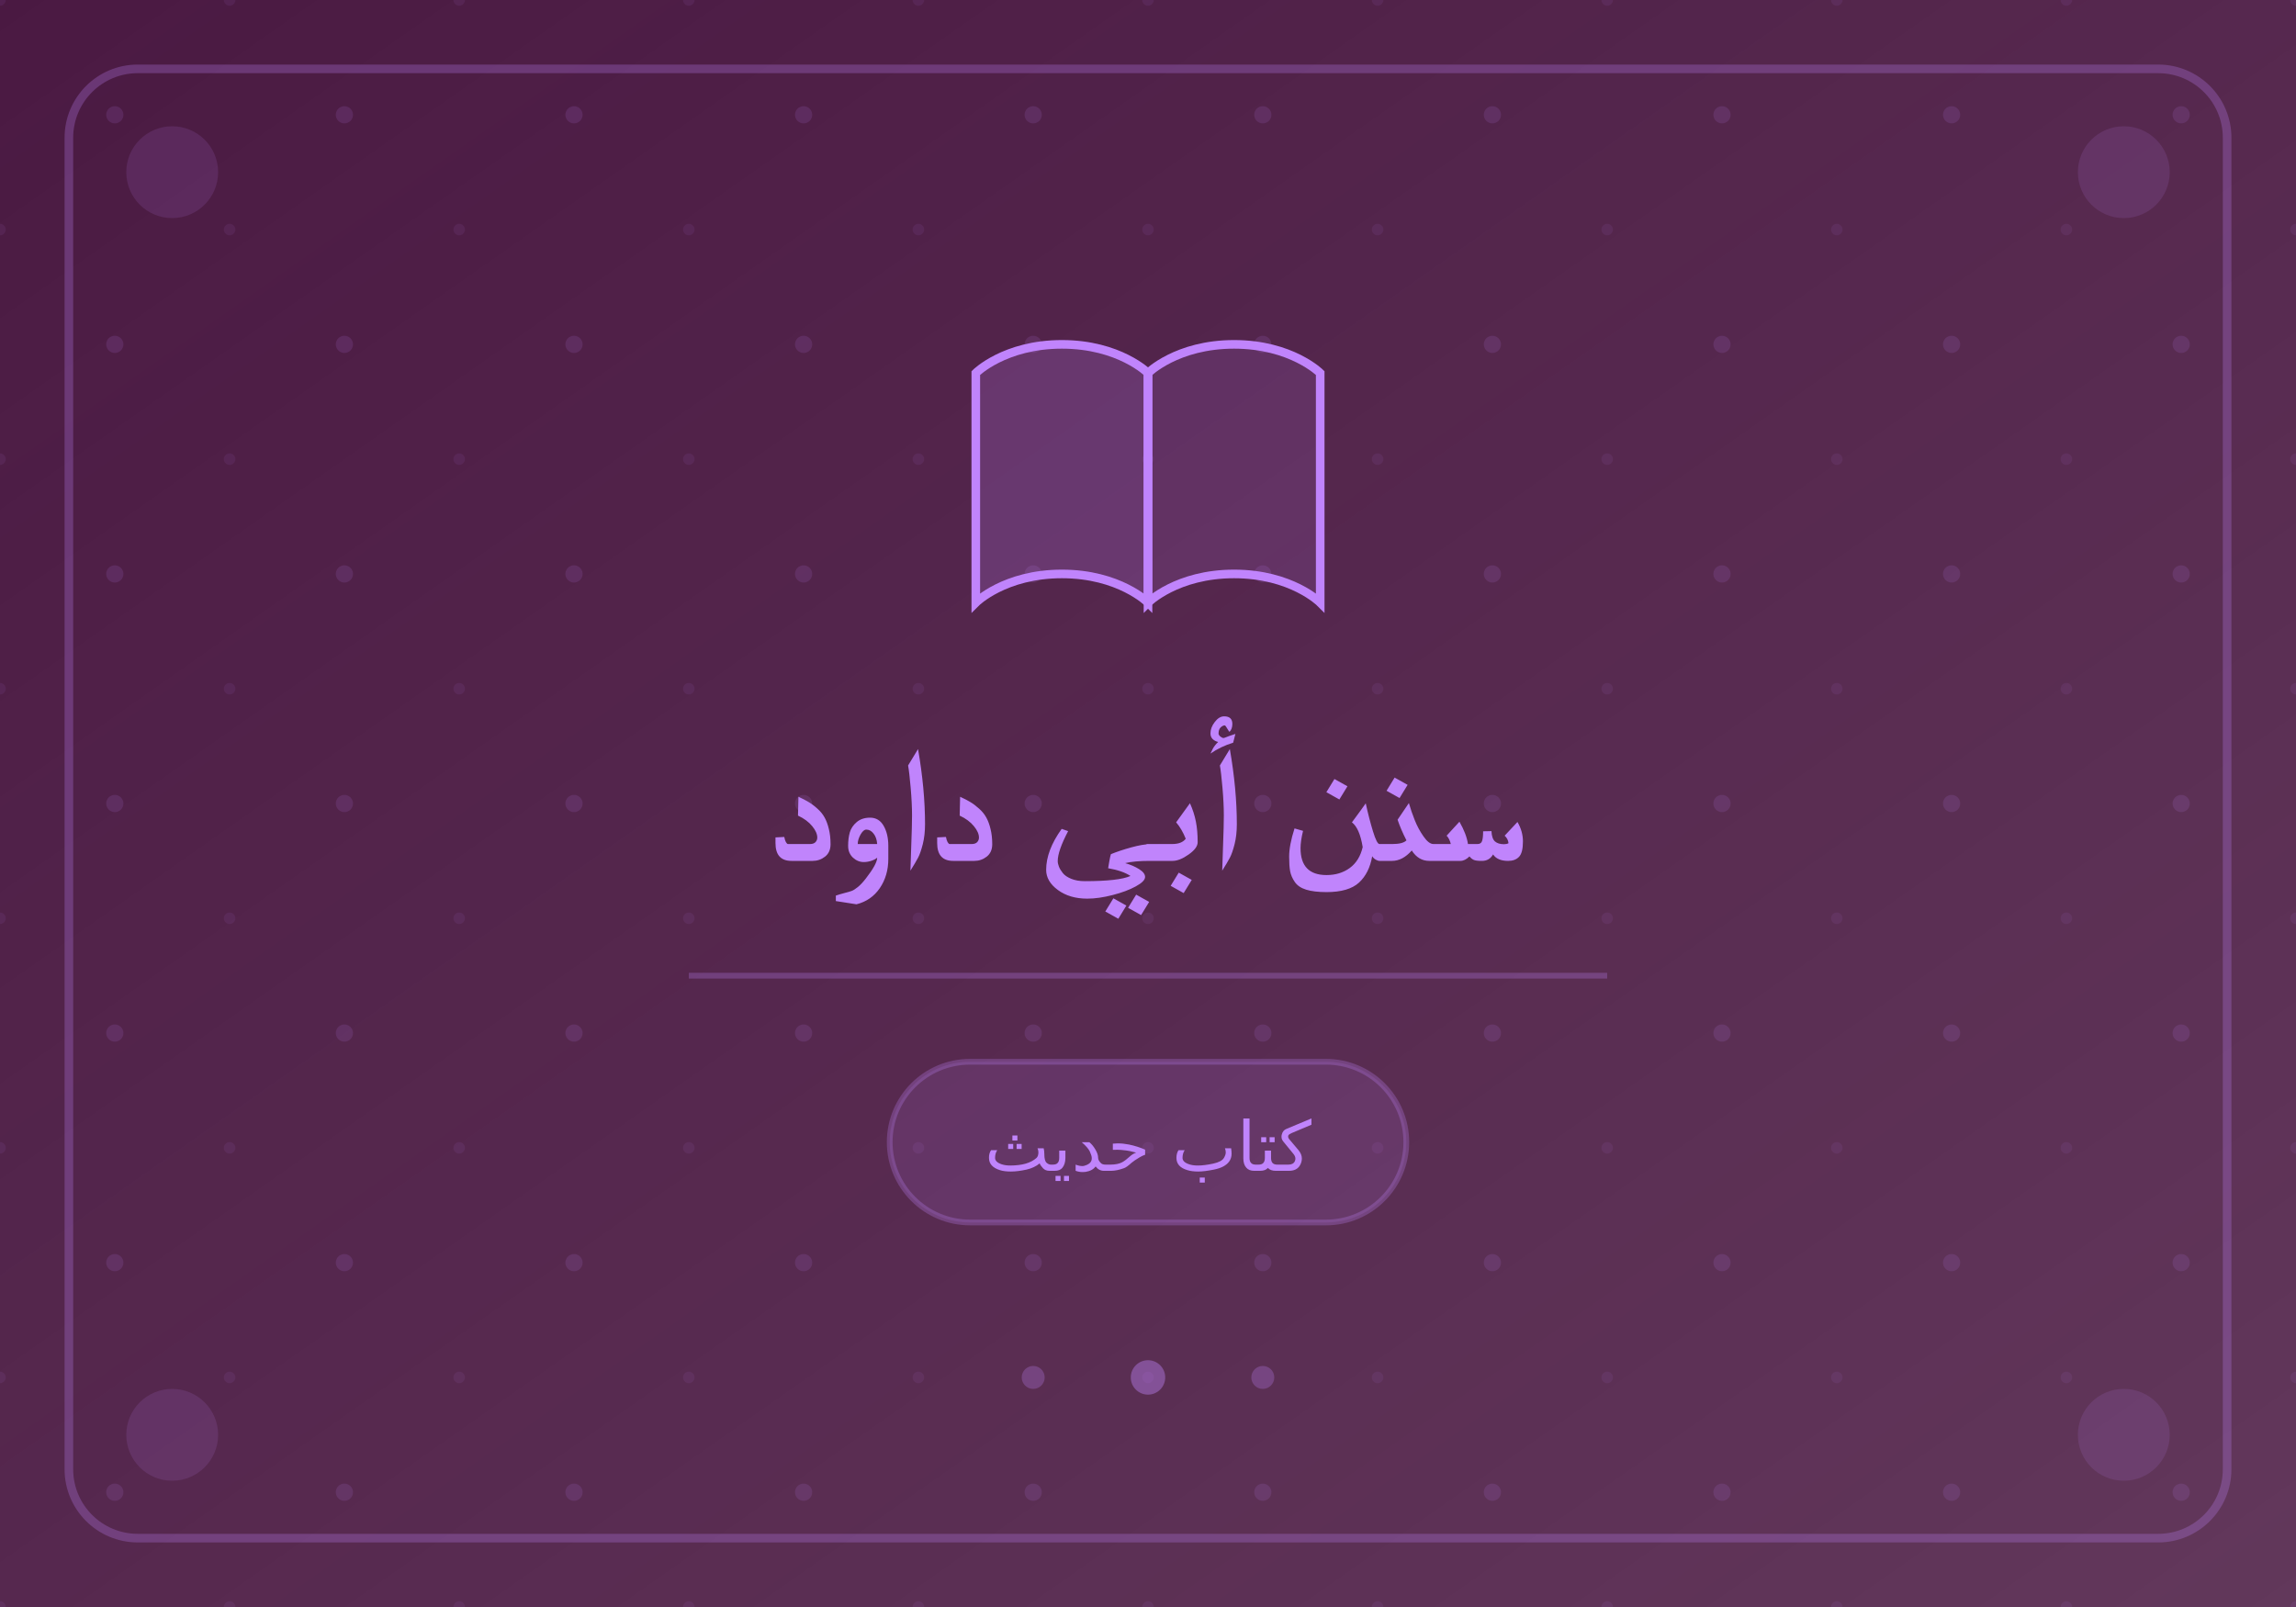
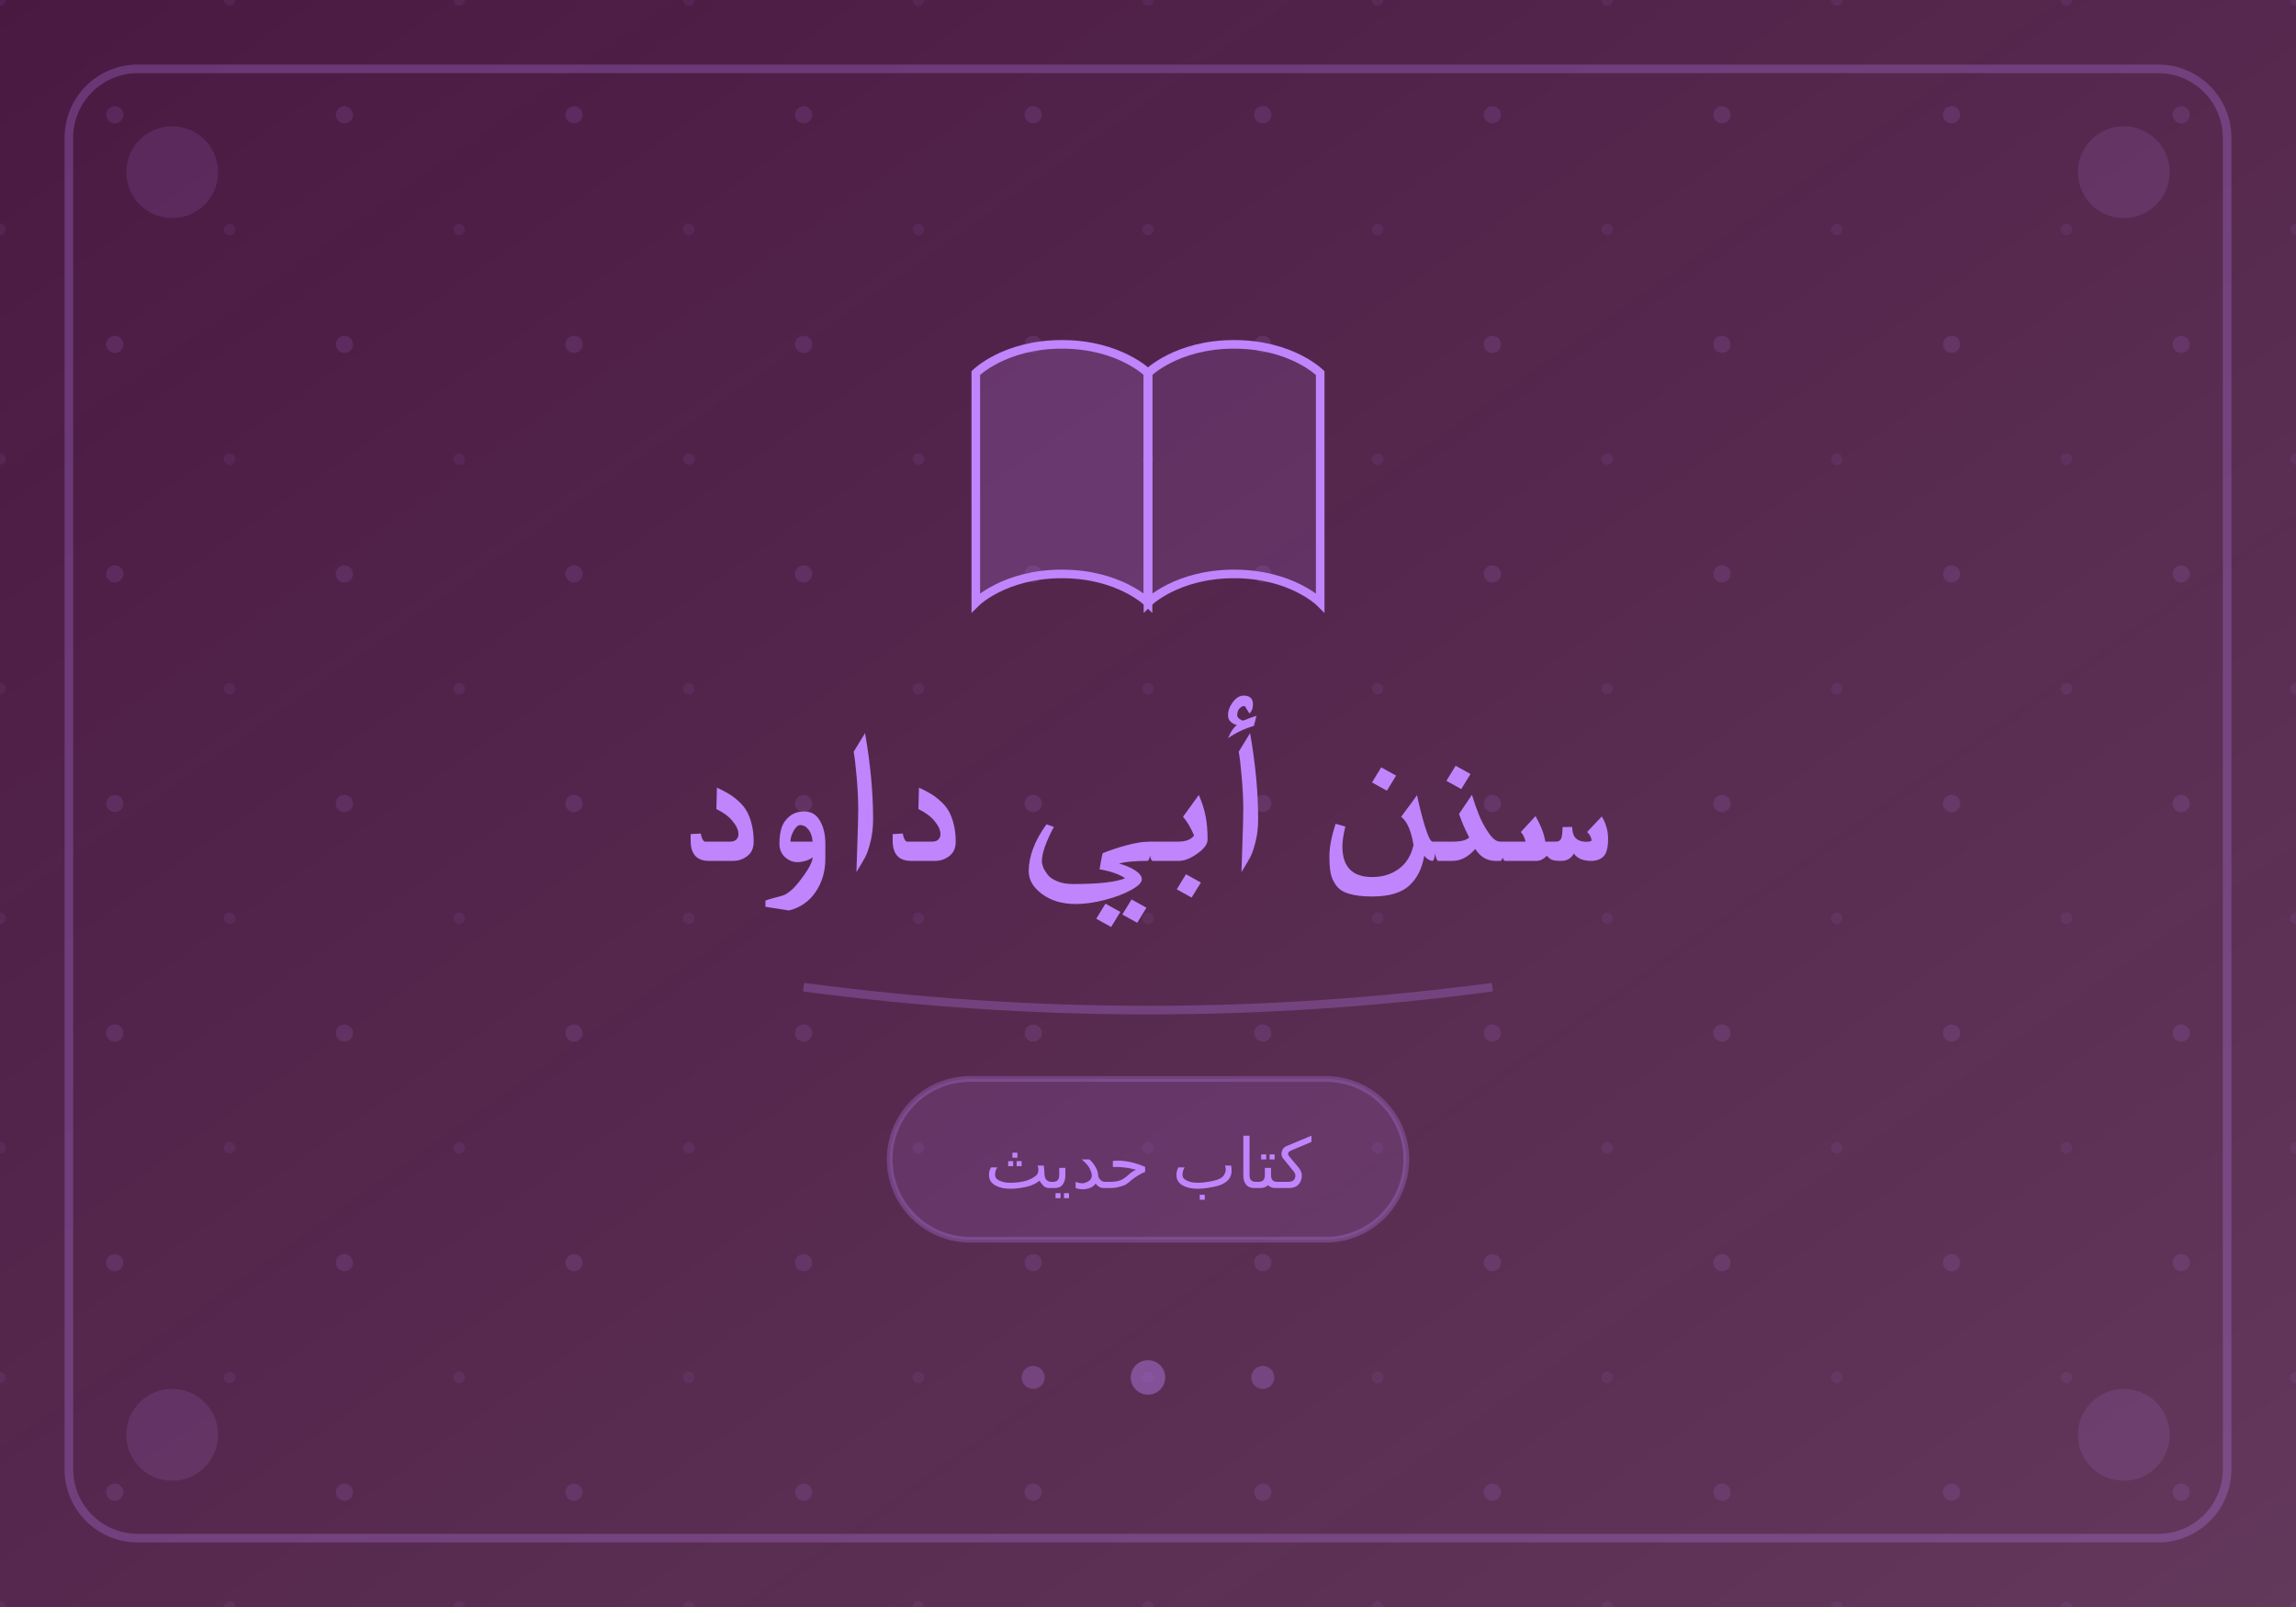
<svg xmlns="http://www.w3.org/2000/svg" width="400" height="280" viewBox="0 0 400 280">
  <defs>
    <linearGradient id="bg" x1="0%" y1="0%" x2="100%" y2="100%">
      <stop offset="0%" style="stop-color:#4a1942;stop-opacity:1" />
      <stop offset="100%" style="stop-color:#4a1942dd;stop-opacity:1" />
    </linearGradient>
    <pattern id="pattern-abudawud" width="40" height="40" patternUnits="userSpaceOnUse">
      <circle cx="20" cy="20" r="1.5" fill="#c084fc22" />
      <circle cx="0" cy="0" r="1" fill="#c084fc15" />
      <circle cx="40" cy="0" r="1" fill="#c084fc15" />
      <circle cx="0" cy="40" r="1" fill="#c084fc15" />
      <circle cx="40" cy="40" r="1" fill="#c084fc15" />
    </pattern>
  </defs>
  <rect width="400" height="280" fill="url(#bg)" />
  <rect width="400" height="280" fill="url(#pattern-abudawud)" />
  <rect x="12" y="12" width="376" height="256" rx="12" fill="none" stroke="#c084fc44" stroke-width="1.5" />
  <circle cx="30" cy="30" r="8" fill="#c084fc22" />
  <circle cx="370" cy="30" r="8" fill="#c084fc22" />
  <circle cx="30" cy="250" r="8" fill="#c084fc22" />
  <circle cx="370" cy="250" r="8" fill="#c084fc22" />
  <g transform="translate(175, 60)" fill="#c084fc">
    <path d="M25 5 C25 5 20 0 10 0 C0 0 -5 5 -5 5 L-5 45 C-5 45 0 40 10 40 C20 40 25 45 25 45 Z" fill="#c084fc33" stroke="#c084fc" stroke-width="1.5" />
    <path d="M25 5 C25 5 30 0 40 0 C50 0 55 5 55 5 L55 45 C55 45 50 40 40 40 C30 40 25 45 25 45 Z" fill="#c084fc22" stroke="#c084fc" stroke-width="1.5" />
    <line x1="25" y1="5" x2="25" y2="45" stroke="#c084fc" stroke-width="1" />
  </g>
-   <text x="200" y="150" text-anchor="middle" fill="#c084fc" font-family="'Amiri', 'Traditional Arabic', serif" font-size="28" font-weight="bold">سنن أبي داود</text>
-   <line x1="120" y1="170" x2="280" y2="170" stroke="#c084fc44" stroke-width="1" />
-   <rect x="155" y="185" width="90" height="28" rx="14" fill="#c084fc22" stroke="#c084fc44" stroke-width="1" />
-   <text x="200" y="204" text-anchor="middle" fill="#c084fc" font-family="'Tajawal', sans-serif" font-size="12" font-weight="500">كتاب حديث</text>
+   <text x="200" y="150" text-anchor="middle" fill="#c084fc" font-family="'Thuluth', 'AMiri', 'Traditional Arabic', serif" font-size="32" font-weight="bold" letter-spacing="1">سنن أبي داود</text>
+   <path d="M140 172 Q200 180 260 172" fill="none" stroke="#c084fc44" stroke-width="1.5" />
+   <rect x="155" y="188" width="90" height="28" rx="14" fill="#c084fc22" stroke="#c084fc44" stroke-width="1" />
+   <text x="200" y="207" text-anchor="middle" fill="#c084fc" font-family="'Tajawal', sans-serif" font-size="12" font-weight="500">كتاب حديث</text>
  <circle cx="180" cy="240" r="2" fill="#c084fc44" />
  <circle cx="200" cy="240" r="3" fill="#c084fc66" />
  <circle cx="220" cy="240" r="2" fill="#c084fc44" />
</svg>
